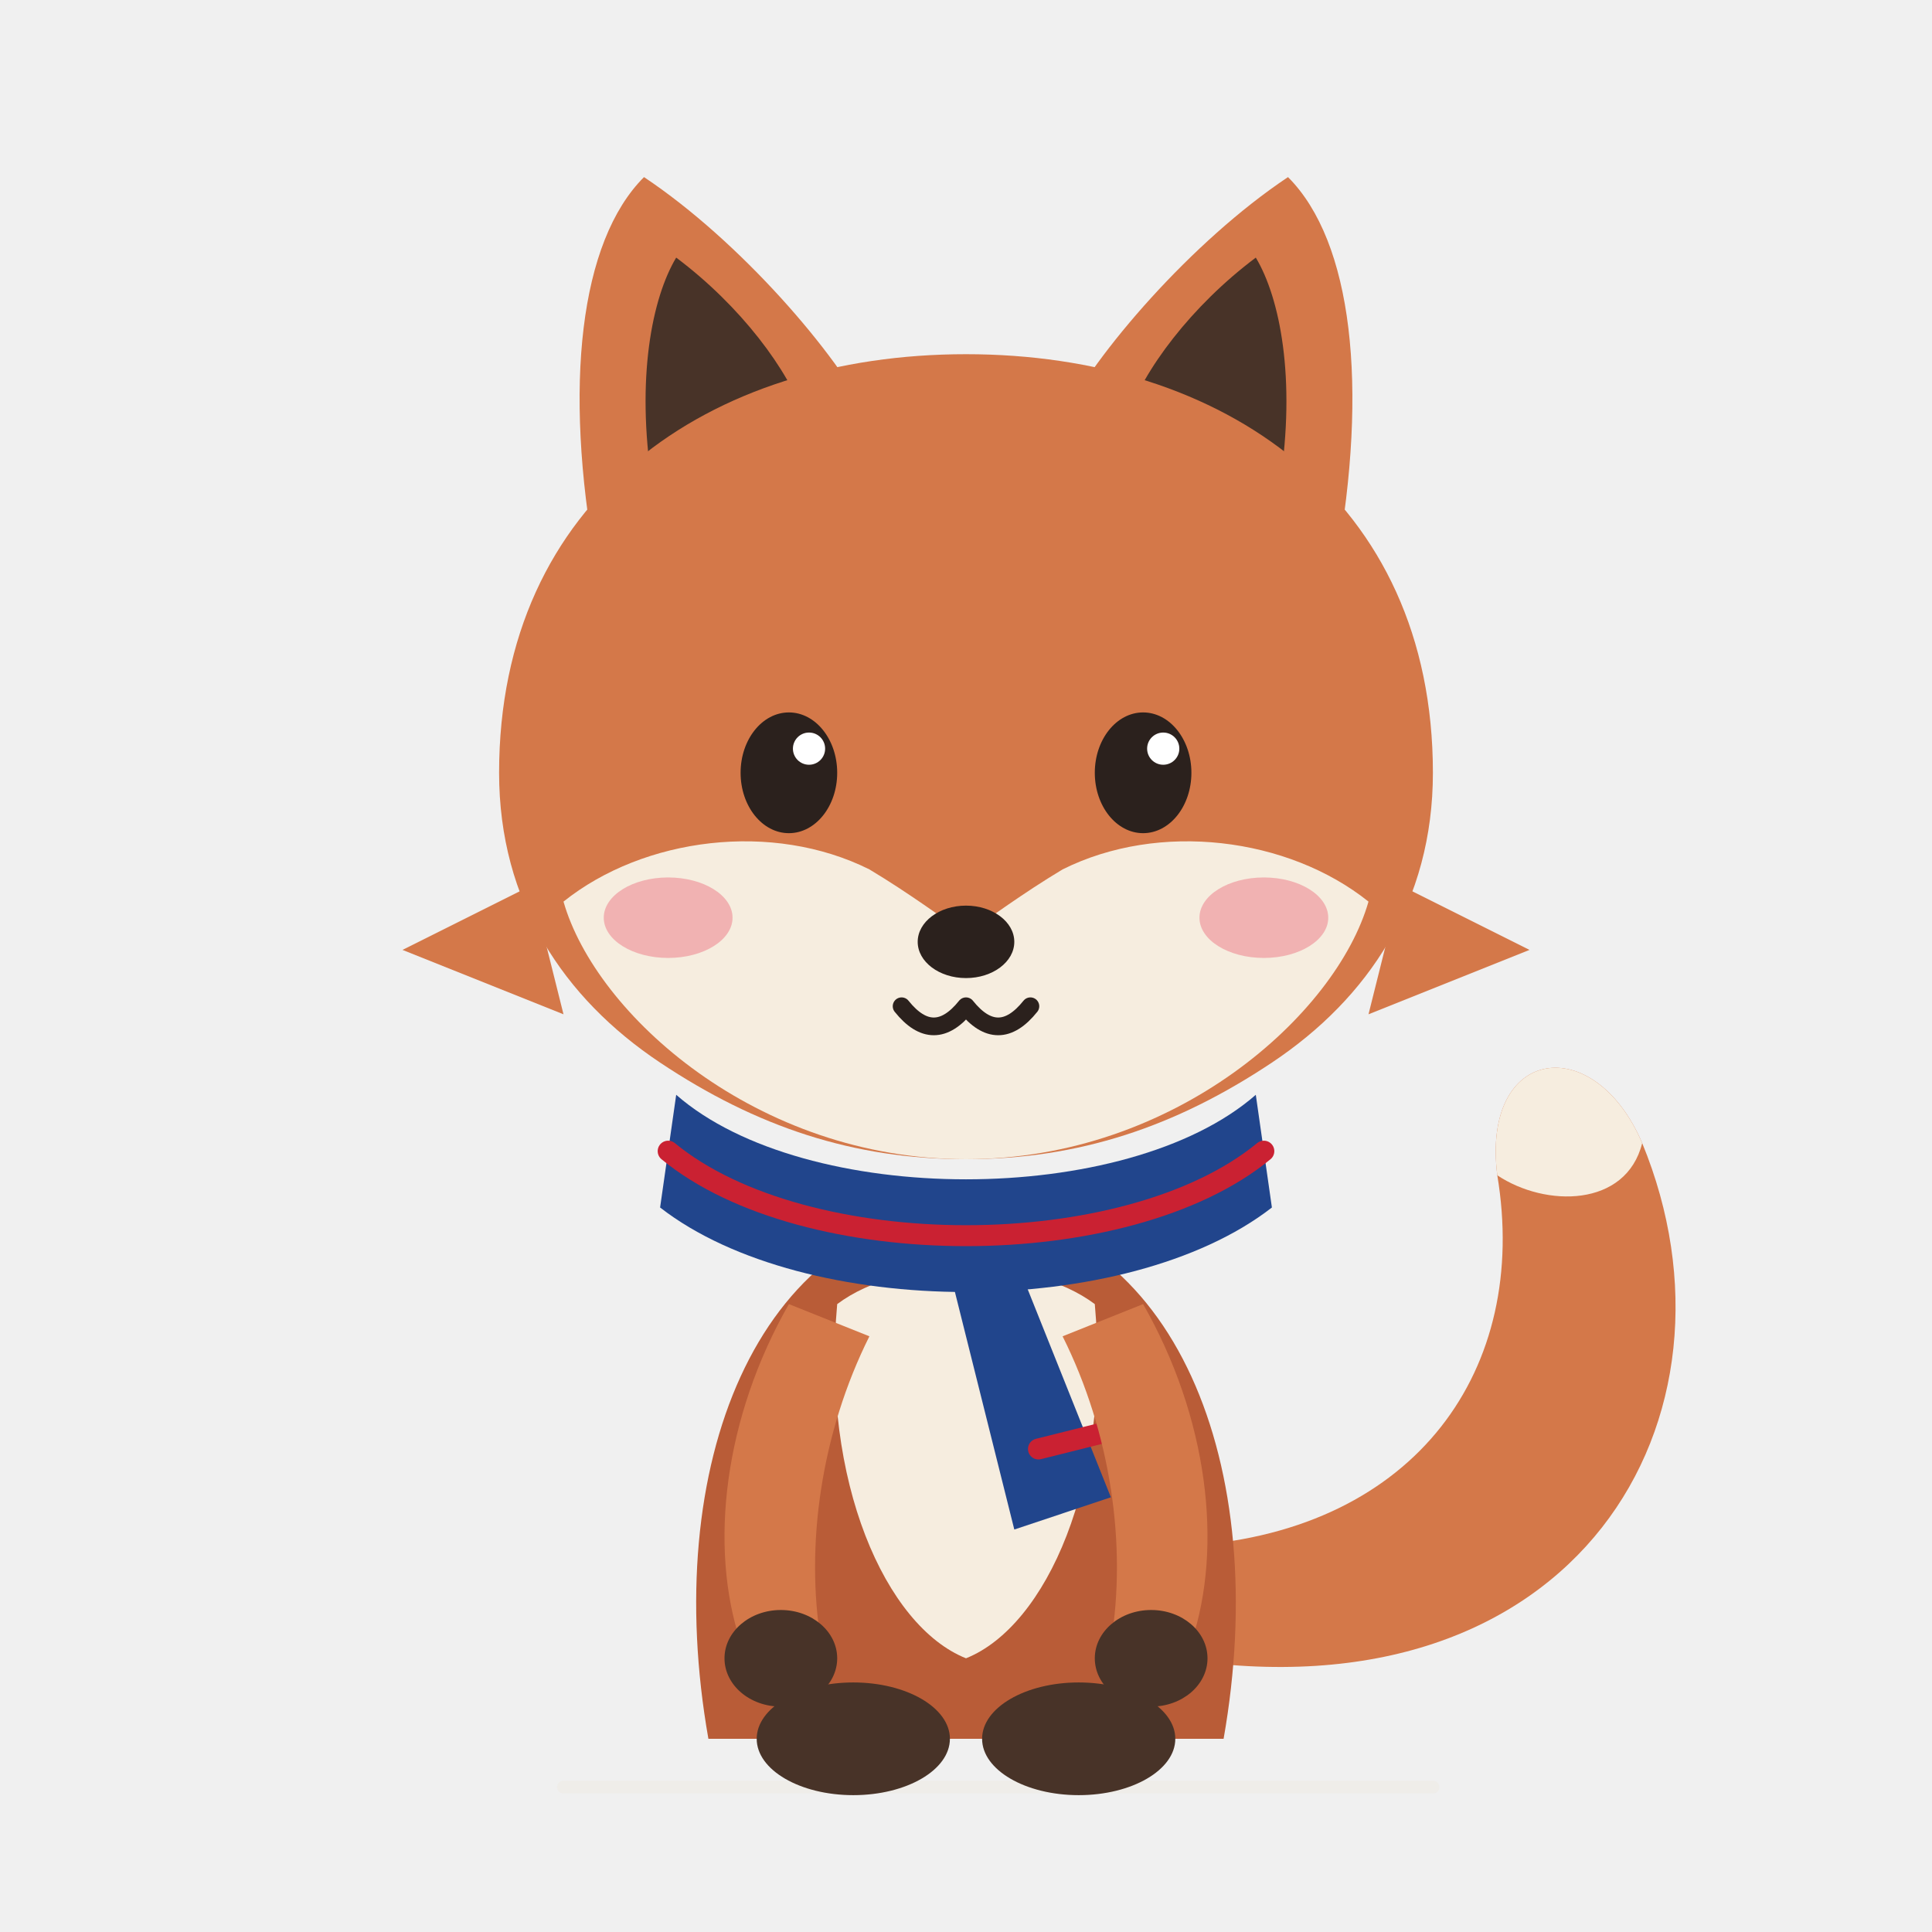
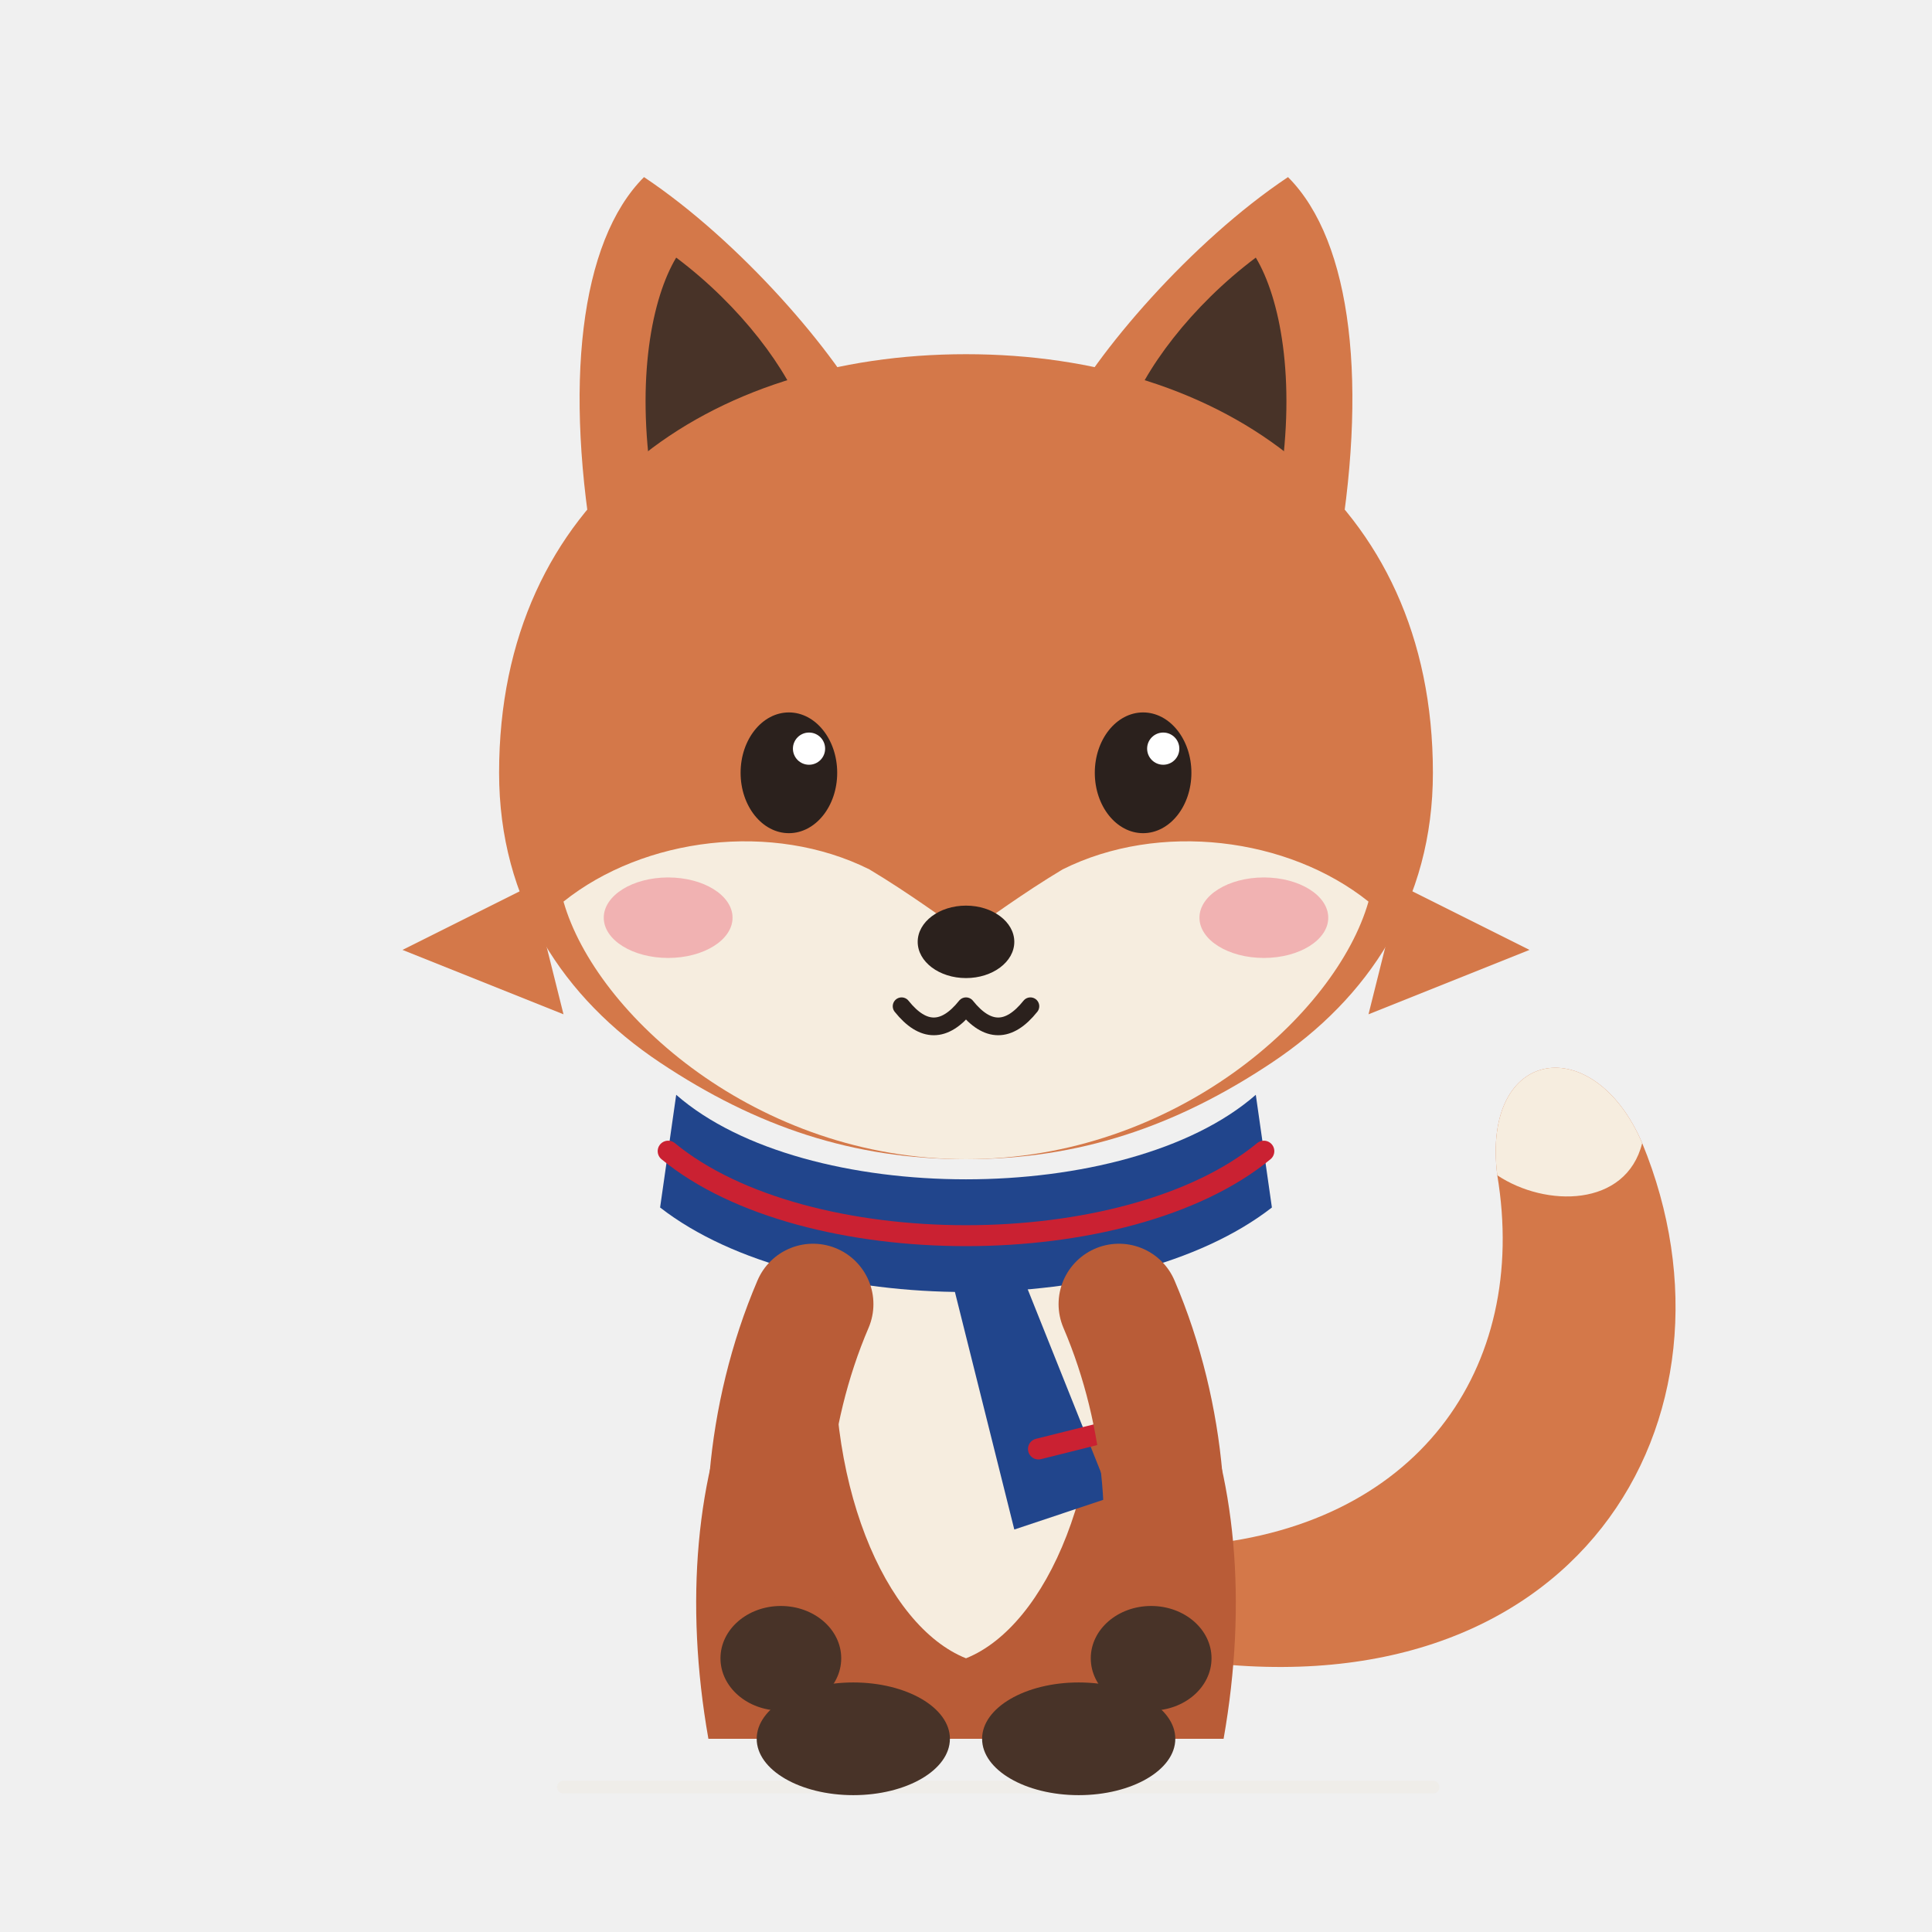
<svg xmlns="http://www.w3.org/2000/svg" viewBox="0 0 240 240">
  <path d="M70 222 H178" stroke="hsl(35 30% 90%)" stroke-width="1.6" stroke-linecap="round" opacity="0.35" />
  <g transform="translate(0 0)">
    <path d="M146 206 C196 214 218 176 204 142 C198 128 184 130 186 146 C190 170 176 190 148 192 Z" fill="hsl(20 62% 56%)" />
    <path d="M204 142 C198 128 184 130 186 146 C192 150 202 150 204 142 Z" fill="hsl(36 55% 92%)" />
    <path d="M88 216 C82 182 94 152 120 150 C146 152 158 182 152 216 Z" fill="hsl(17 54% 47%)" />
    <path d="M104 162 C112 156 128 156 136 162 C138 184 130 202 120 206 C110 202 102 184 104 162 Z" fill="hsl(36 55% 92%)" />
    <path d="M126 156 L138 186 L126 190 L118 158 Z" fill="hsl(220 62% 34%)" />
    <path d="M129 180 L137 178" fill="none" stroke="hsl(354 72% 46%)" stroke-width="2.6" stroke-linecap="round" stroke-linejoin="round" />
    <path d="M94 216a12 7 0 1 0 24 0a12 7 0 1 0 -24 0Z" fill="hsl(20 28% 22%)" />
    <path d="M122 216a12 7 0 1 0 24 0a12 7 0 1 0 -24 0Z" fill="hsl(20 28% 22%)" />
    <g transform="rotate(0 120 96)">
      <path d="M74 70 C70 48 72 30 80 22 C92 30 104 44 108 52 Z" fill="hsl(20 62% 56%)" />
      <path d="M166 70 C170 48 168 30 160 22 C148 30 136 44 132 52 Z" fill="hsl(20 62% 56%)" />
      <path d="M81 60 C79 47 81 37 84 32 C92 38 98 46 100 52 Z" fill="hsl(20 28% 22%)" />
      <path d="M159 60 C161 47 159 37 156 32 C148 38 142 46 140 52 Z" fill="hsl(20 28% 22%)" />
      <path d="M66 110 L50 118 L70 126 Z" fill="hsl(20 62% 56%)" />
      <path d="M174 110 L190 118 L170 126 Z" fill="hsl(20 62% 56%)" />
      <path d="M62 96 C62 62 88 44 120 44 C152 44 178 62 178 96 C178 112 170 124 158 132 C146 140 134 144 120 144 C106 144 94 140 82 132 C70 124 62 112 62 96 Z" fill="hsl(20 62% 56%)" />
      <path d="M70 112 C80 104 96 102 108 108 C113 111 117 114 120 116 C123 114 127 111 132 108 C144 102 160 104 170 112 C166 126 146 144 120 144 C94 144 74 126 70 112 Z" fill="hsl(36 55% 92%)" />
      <path d="M92 96a6 7.5 0 1 0 12 0a6 7.5 0 1 0 -12 0Z" fill="hsl(20 20% 14%)" />
      <path d="M136 96a6 7.5 0 1 0 12 0a6 7.5 0 1 0 -12 0Z" fill="hsl(20 20% 14%)" />
      <path d="M98.5 93a2 2 0 1 0 4 0a2 2 0 1 0 -4 0Z" fill="#fff" />
      <path d="M142.5 93a2 2 0 1 0 4 0a2 2 0 1 0 -4 0Z" fill="#fff" />
      <path d="M75 114a8 5 0 1 0 16 0a8 5 0 1 0 -16 0Z" fill="hsl(354 75% 72%)" opacity="0.55" />
      <path d="M149 114a8 5 0 1 0 16 0a8 5 0 1 0 -16 0Z" fill="hsl(354 75% 72%)" opacity="0.55" />
      <path d="M114 117a6 4.5 0 1 0 12 0a6 4.5 0 1 0 -12 0Z" fill="hsl(20 20% 14%)" />
      <path d="M112 125 q4 5 8 0 q4 5 8 0" fill="none" stroke="hsl(20 20% 14%)" stroke-width="2.2" stroke-linecap="round" stroke-linejoin="round" />
    </g>
    <path d="M84 136 C100 150 140 150 156 136 L158 150 C140 164 100 164 82 150 Z" fill="hsl(220 62% 34%)" />
    <path d="M83 143 C100 157 140 157 157 143" fill="none" stroke="hsl(354 72% 46%)" stroke-width="2.6" stroke-linecap="round" stroke-linejoin="round" />
    <g transform="translate(0 0)">
-       <path d="M98 162 C90 176 88 192 92 204 L102 204 C100 192 102 178 108 166 Z" fill="hsl(20 62% 56%)" />
-       <path d="M90 206a7 6 0 1 0 14 0a7 6 0 1 0 -14 0Z" fill="hsl(20 28% 22%)" />
-       <path d="M142 162 C150 176 152 192 148 204 L138 204 C140 192 138 178 132 166 Z" fill="hsl(20 62% 56%)" />
-       <path d="M136 206a7 6 0 1 0 14 0a7 6 0 1 0 -14 0Z" fill="hsl(20 28% 22%)" />
+       <path d="M101 162 C95 176 94 192 97 203" fill="none" stroke="hsl(17 54% 47%)" stroke-width="15" stroke-linecap="round" />
+       <path d="M89.5 206a7.5 6.5 0 1 0 15 0a7.5 6.5 0 1 0 -15 0Z" fill="hsl(20 28% 22%)" />
+       <path d="M139 162 C145 176 146 192 143 203" fill="none" stroke="hsl(17 54% 47%)" stroke-width="15" stroke-linecap="round" />
+       <path d="M135.5 206a7.5 6.5 0 1 0 15 0a7.5 6.5 0 1 0 -15 0Z" fill="hsl(20 28% 22%)" />
    </g>
  </g>
</svg>
